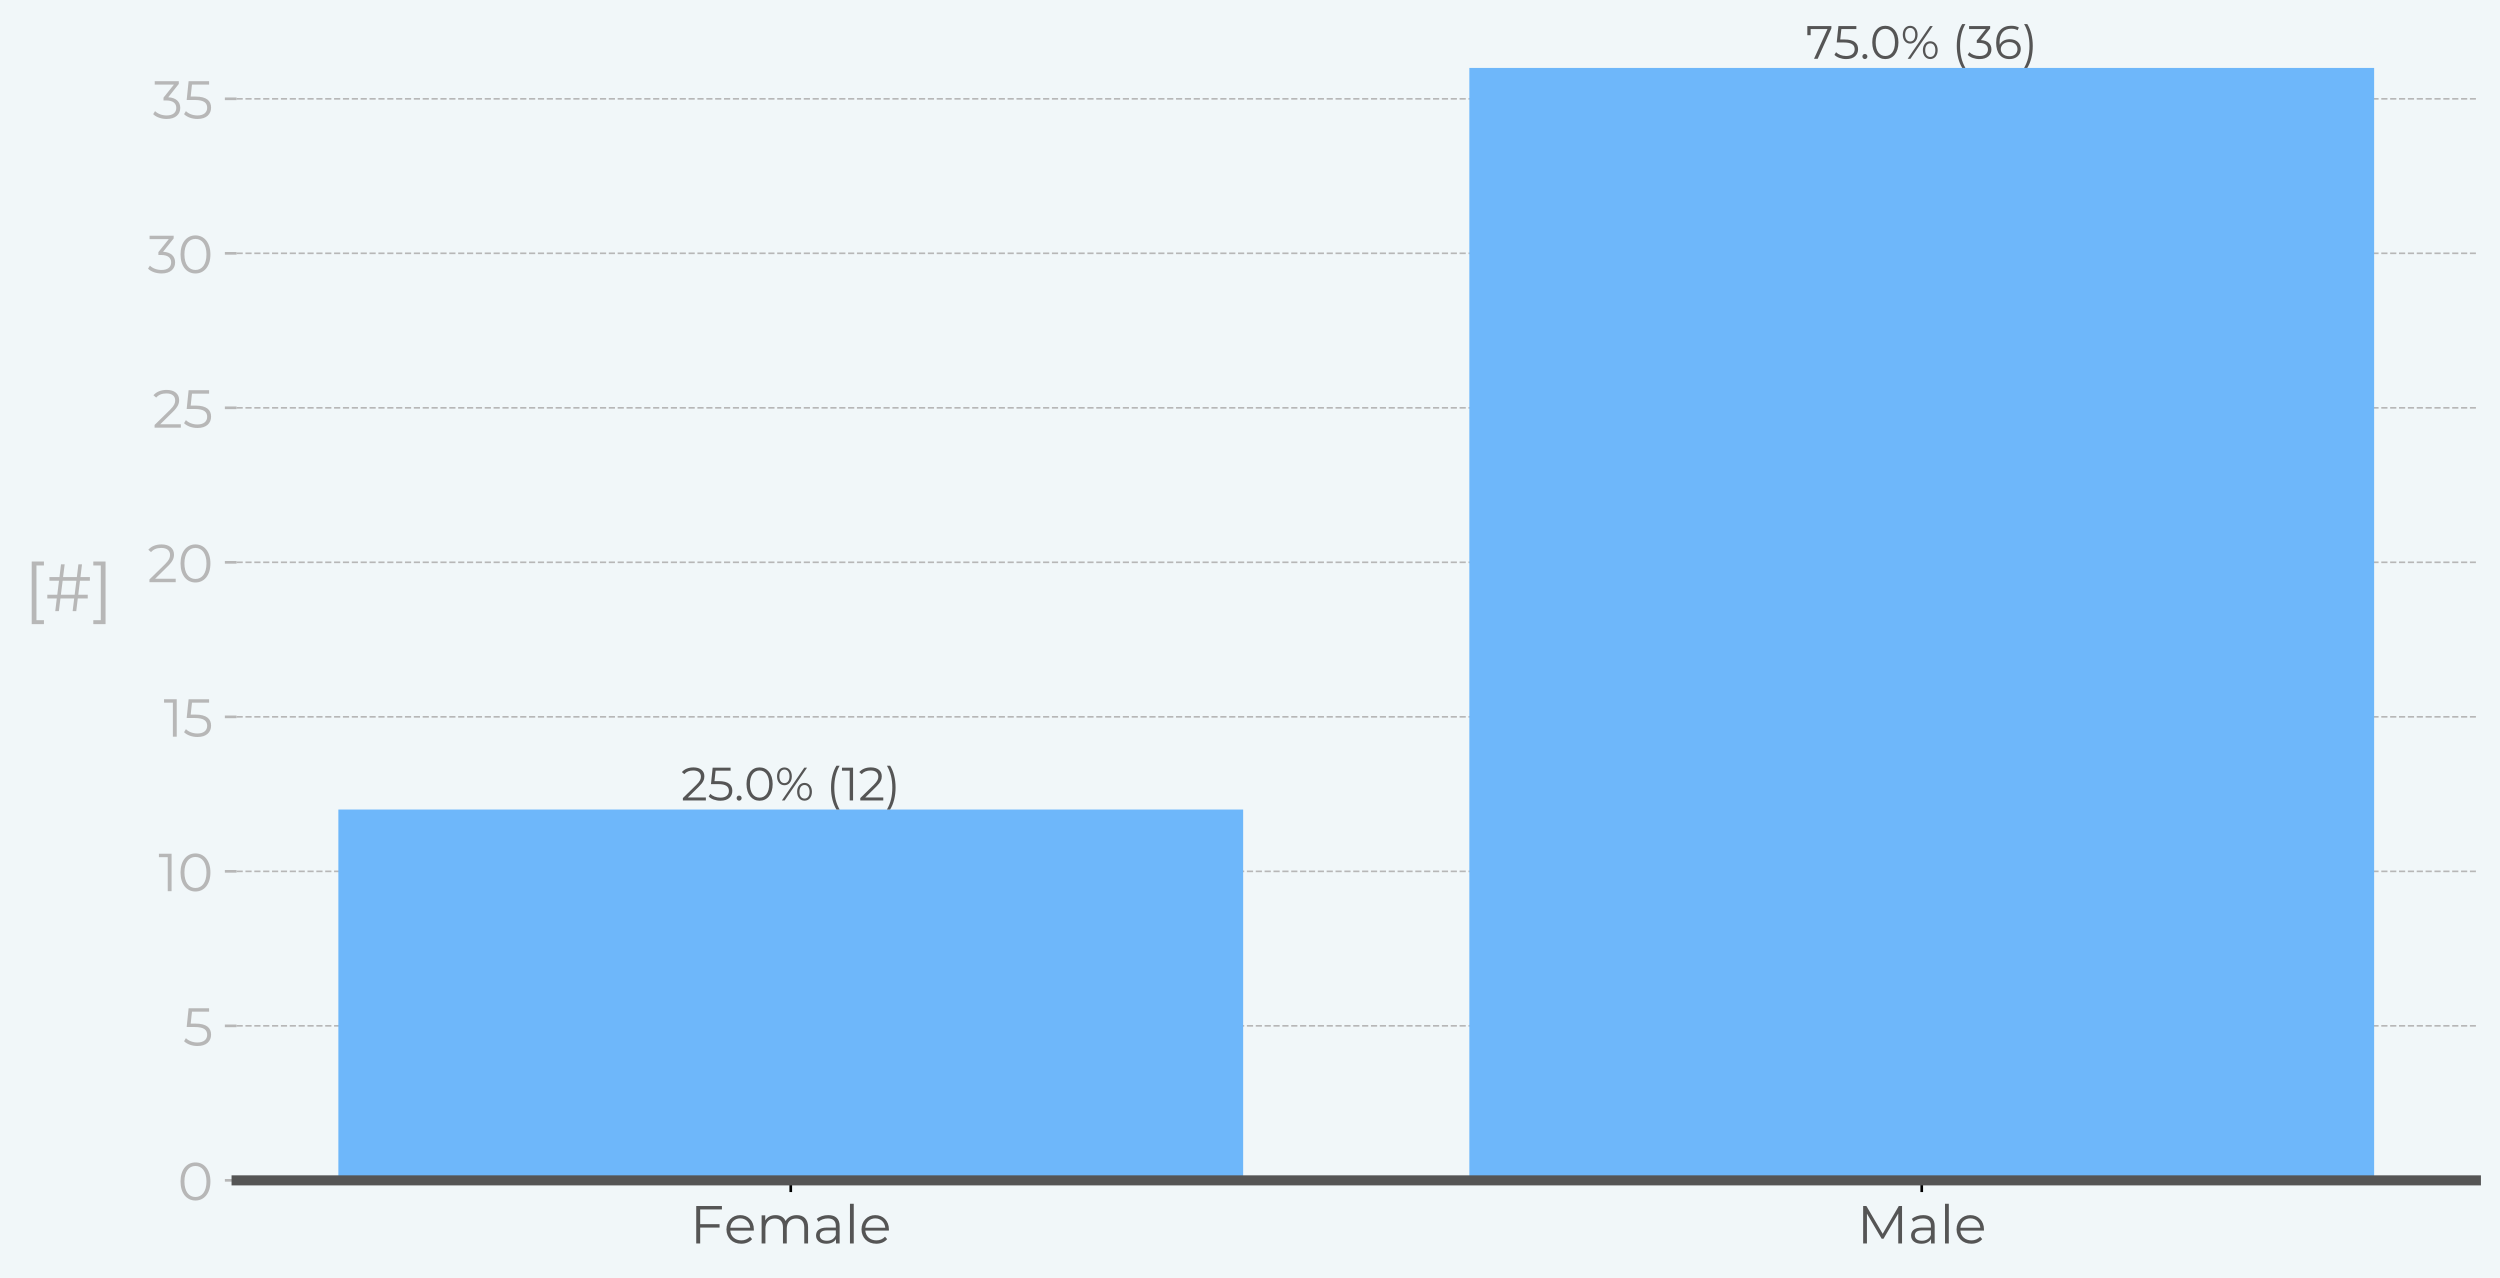
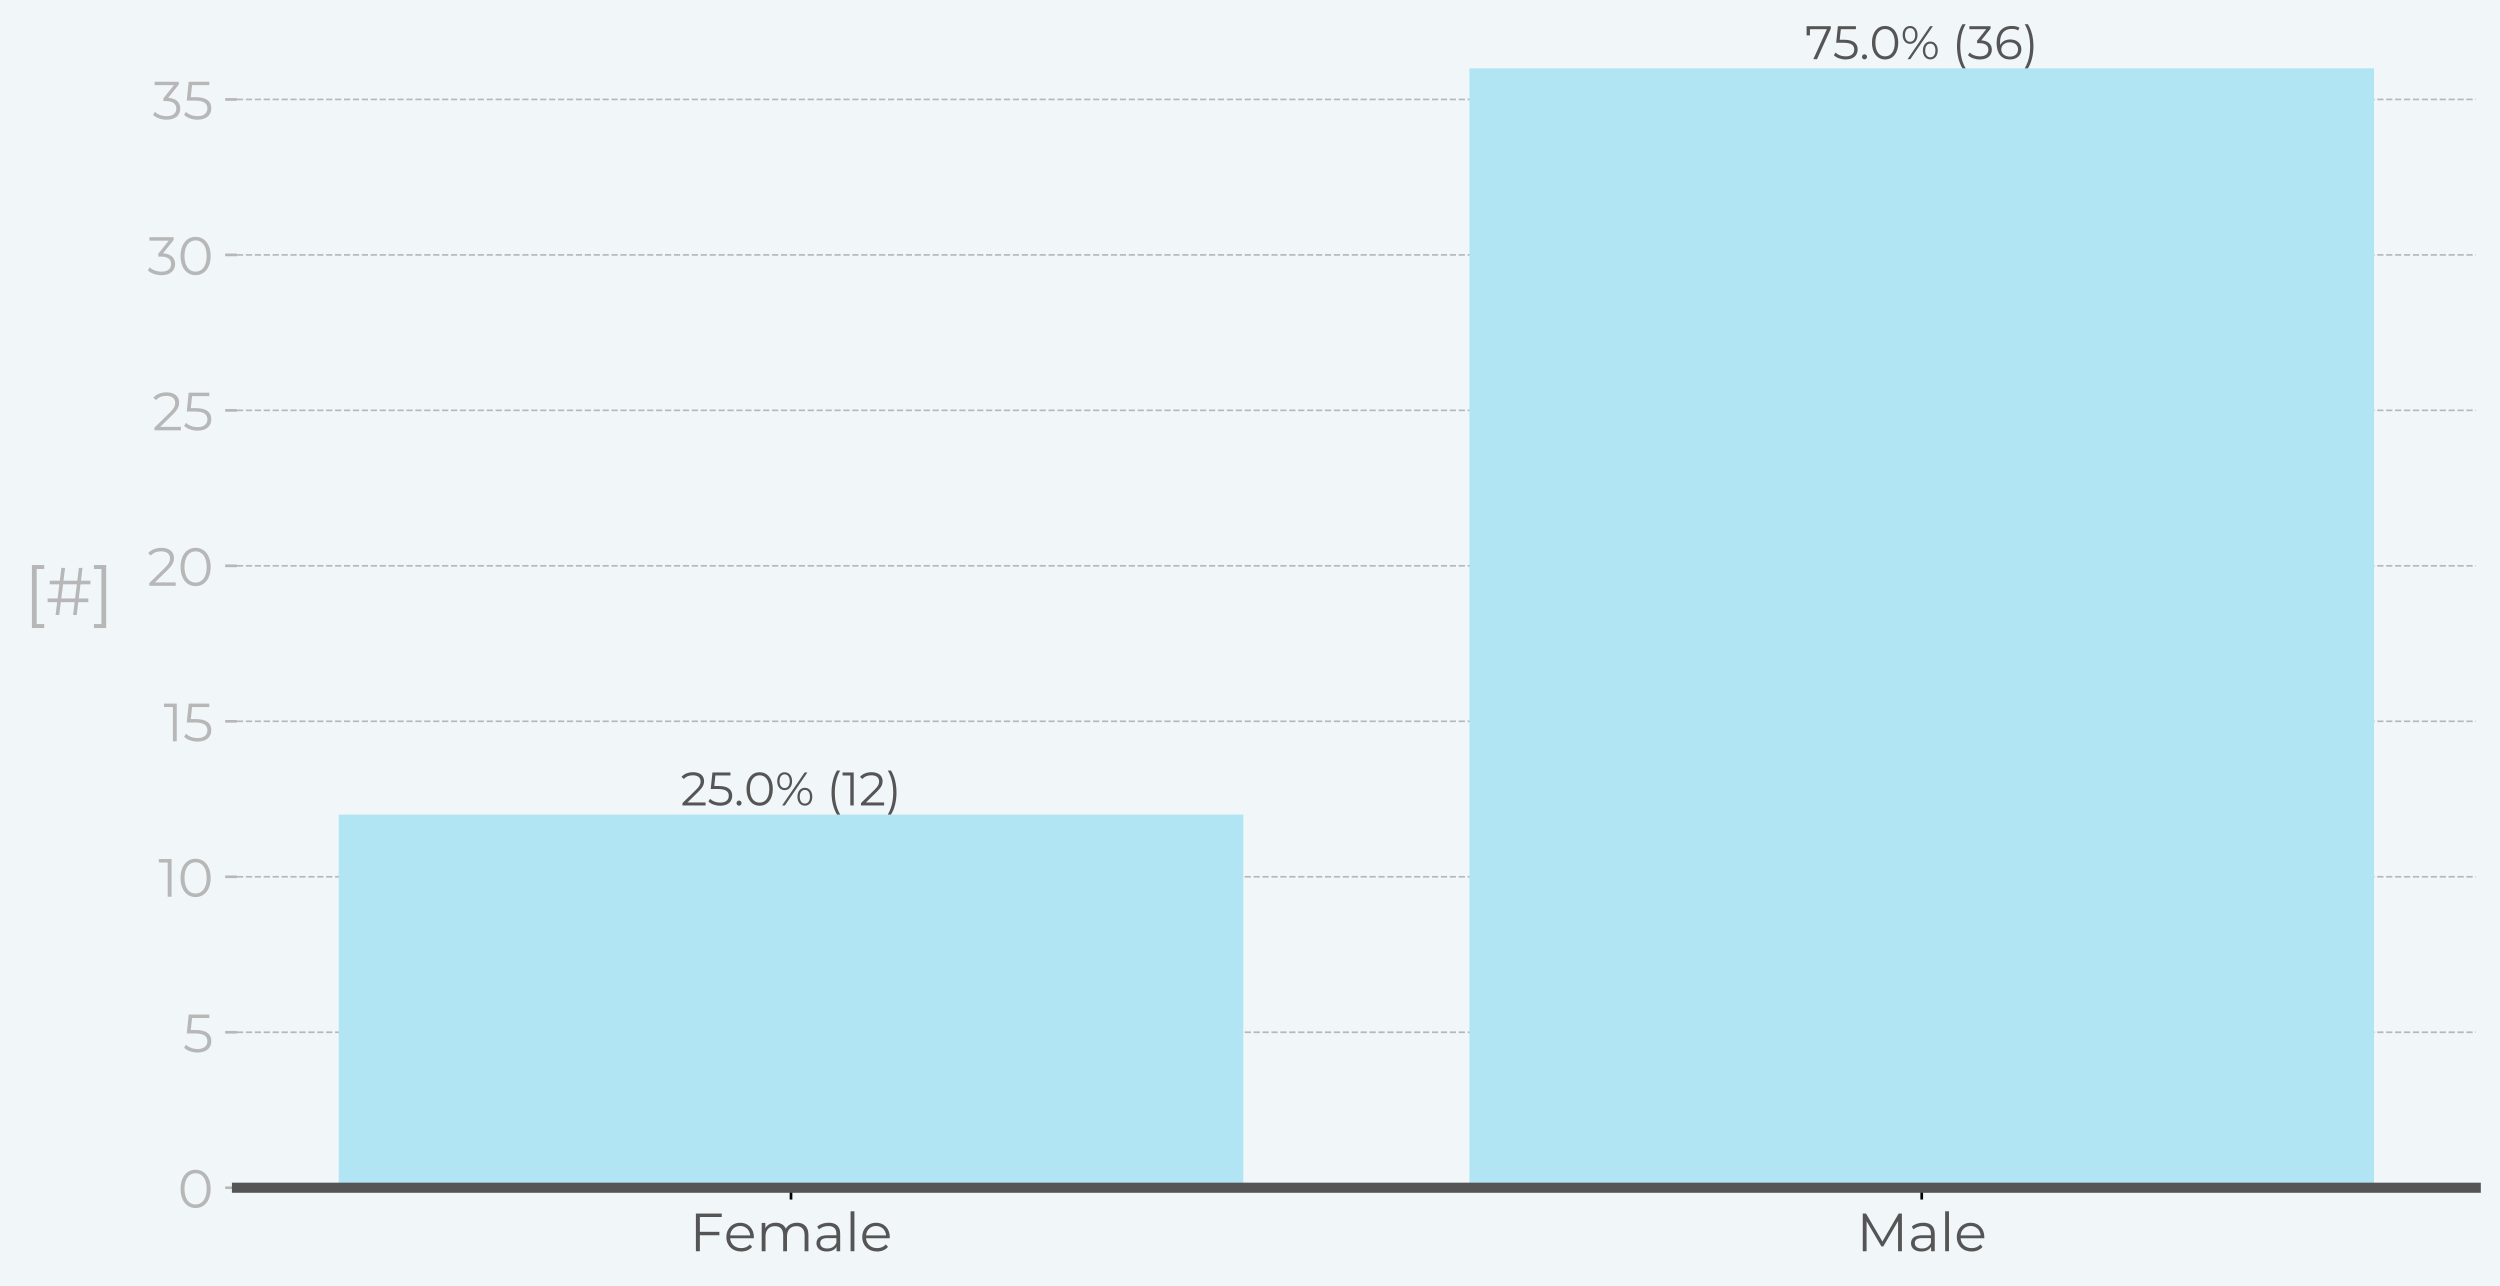
- <svg xmlns="http://www.w3.org/2000/svg" xmlns:xlink="http://www.w3.org/1999/xlink" width="747.539pt" height="382.123pt" viewBox="0 0 747.539 382.123" version="1.1">
+ <svg xmlns="http://www.w3.org/2000/svg" xmlns:xlink="http://www.w3.org/1999/xlink" width="742.895pt" height="382.123pt" viewBox="0 0 742.895 382.123" version="1.1">
  <defs>
    <style type="text/css">*{stroke-linejoin: round; stroke-linecap: butt}</style>
  </defs>
  <g id="figure_1">
    <g id="patch_1">
-       <path d="M 0 382.123  L 747.539 382.123  L 747.539 0  L 0 0  z " style="fill: #f1f7f9" />
+       <path d="M 0 382.123  L 742.895 382.123  L 742.895 0  L 0 0  z " style="fill: #f1f7f9" />
    </g>
    <g id="axes_1">
      <g id="patch_2">
-         <path d="M 70.739 352.945  L 740.339 352.945  L 740.339 20.305  L 70.739 20.305  z " style="fill: #f1f7f9" />
+         <path d="M 70.415 352.945  L 735.695 352.945  L 735.695 20.305  L 70.415 20.305  z " style="fill: #f1f7f9" />
      </g>
      <g id="matplotlib.axis_1">
        <g id="xtick_1">
          <g id="line2d_1">
            <defs>
-               <path id="m827f526ce4" d="M 0 0  L 0 3.5  " style="stroke: #000000; stroke-width: 0.8" />
+               <path id="md3ff2cdfd8" d="M 0 0  L 0 3.5  " style="stroke: #000000; stroke-width: 0.8" />
            </defs>
            <g>
-               <use xlink:href="#m827f526ce4" x="236.448" y="352.945" style="stroke: #000000; stroke-width: 0.8" />
+               <use xlink:href="#md3ff2cdfd8" x="235.055" y="352.945" style="stroke: #000000; stroke-width: 0.8" />
            </g>
          </g>
          <g id="text_1">
-             <g style="fill: #555555" transform="translate(206.3591 371.8178)scale(0.16 -0.16)">
+             <g style="fill: #555555" transform="translate(204.966 371.8178)scale(0.16 -0.16)">
              <defs>
                <path id="Montserrat-Regular-46" d="M 3802 4070  L 3802 4480  L 730 4480  L 730 0  L 1203 0  L 1203 1901  L 3520 1901  L 3520 2310  L 1203 2310  L 1203 4070  L 3802 4070  z " transform="scale(0.015625)" />
                <path id="Montserrat-Regular-65" d="M 3571 1683  C 3571 2694 2886 3392 1939 3392  C 992 3392 294 2682 294 1683  C 294 685 1011 -32 2061 -32  C 2592 -32 3059 160 3360 518  L 3104 813  C 2848 518 2483 371 2074 371  C 1338 371 800 838 749 1542  L 3565 1542  C 3565 1594 3571 1645 3571 1683  z M 1939 3002  C 2598 3002 3078 2541 3136 1882  L 749 1882  C 806 2541 1286 3002 1939 3002  z " transform="scale(0.015625)" />
                <path id="Montserrat-Regular-6d" d="M 4832 3392  C 4224 3392 3744 3117 3501 2682  C 3296 3155 2861 3392 2304 3392  C 1741 3392 1306 3155 1069 2752  L 1069 3366  L 634 3366  L 634 0  L 1088 0  L 1088 1766  C 1088 2534 1530 2982 2214 2982  C 2829 2982 3187 2618 3187 1907  L 3187 0  L 3642 0  L 3642 1766  C 3642 2534 4077 2982 4768 2982  C 5376 2982 5734 2618 5734 1907  L 5734 0  L 6189 0  L 6189 1952  C 6189 2918 5651 3392 4832 3392  z " transform="scale(0.015625)" />
                <path id="Montserrat-Regular-61" d="M 1811 3392  C 1280 3392 781 3226 442 2938  L 646 2598  C 922 2842 1331 2995 1766 2995  C 2394 2995 2720 2682 2720 2106  L 2720 1901  L 1651 1901  C 685 1901 352 1466 352 947  C 352 365 819 -32 1581 -32  C 2138 -32 2534 179 2739 525  L 2739 0  L 3174 0  L 3174 2086  C 3174 2957 2682 3392 1811 3392  z M 1651 326  C 1114 326 800 570 800 960  C 800 1306 1011 1562 1664 1562  L 2720 1562  L 2720 1011  C 2541 570 2163 326 1651 326  z " transform="scale(0.015625)" />
                <path id="Montserrat-Regular-6c" d="M 634 0  L 1088 0  L 1088 4749  L 634 4749  L 634 0  z " transform="scale(0.015625)" />
              </defs>
              <use xlink:href="#Montserrat-Regular-46" />
              <use xlink:href="#Montserrat-Regular-65" x="63.3" />
              <use xlink:href="#Montserrat-Regular-6d" x="123.7" />
              <use xlink:href="#Montserrat-Regular-61" x="229.8" />
              <use xlink:href="#Montserrat-Regular-6c" x="288.8" />
              <use xlink:href="#Montserrat-Regular-65" x="315.7" />
            </g>
          </g>
        </g>
        <g id="xtick_2">
          <g id="line2d_2">
            <g>
-               <use xlink:href="#m827f526ce4" x="574.63" y="352.945" style="stroke: #000000; stroke-width: 0.8" />
+               <use xlink:href="#md3ff2cdfd8" x="571.055" y="352.945" style="stroke: #000000; stroke-width: 0.8" />
            </g>
          </g>
          <g id="text_2">
-             <g style="fill: #555555" transform="translate(555.2847 371.8178)scale(0.16 -0.16)">
+             <g style="fill: #555555" transform="translate(551.7097 371.8178)scale(0.16 -0.16)">
              <defs>
                <path id="Montserrat-Regular-4d" d="M 4992 4480  L 3066 1158  L 1120 4480  L 730 4480  L 730 0  L 1184 0  L 1184 3565  L 2944 570  L 3168 570  L 4928 3584  L 4928 0  L 5382 0  L 5382 4480  L 4992 4480  z " transform="scale(0.015625)" />
              </defs>
              <use xlink:href="#Montserrat-Regular-4d" />
              <use xlink:href="#Montserrat-Regular-61" x="95.5" />
              <use xlink:href="#Montserrat-Regular-6c" x="154.5" />
              <use xlink:href="#Montserrat-Regular-65" x="181.4" />
            </g>
          </g>
        </g>
      </g>
      <g id="matplotlib.axis_2">
        <g id="ytick_1">
          <g id="line2d_3">
-             <path d="M 70.739 352.945  L 740.339 352.945  " clip-path="url(#pac9a6637bc)" style="fill: none; stroke-dasharray: 1.85,0.8; stroke-dashoffset: 0; stroke: #b7b7b7; stroke-width: 0.5" />
+             <path d="M 70.415 352.945  L 735.695 352.945  " clip-path="url(#pac025c67f1)" style="fill: none; stroke-dasharray: 1.85,0.8; stroke-dashoffset: 0; stroke: #b7b7b7; stroke-width: 0.5" />
          </g>
          <g id="line2d_4">
            <defs>
-               <path id="mdcfb327515" d="M 0 0  L -3.5 0  " style="stroke: #b7b7b7; stroke-width: 0.8" />
+               <path id="m637416789b" d="M 0 0  L -3.5 0  " style="stroke: #b7b7b7; stroke-width: 0.8" />
            </defs>
            <g>
-               <use xlink:href="#mdcfb327515" x="70.739" y="352.945" style="fill: #b7b7b7; stroke: #b7b7b7; stroke-width: 0.8" />
+               <use xlink:href="#m637416789b" x="70.415" y="352.945" style="fill: #b7b7b7; stroke: #b7b7b7; stroke-width: 0.8" />
            </g>
          </g>
          <g id="text_3">
-             <g style="fill: #b7b7b7" transform="translate(53.14625 358.8816)scale(0.16 -0.16)">
+             <g style="fill: #b7b7b7" transform="translate(52.82225 358.8816)scale(0.16 -0.16)">
              <defs>
                <path id="Montserrat-Regular-30" d="M 2118 -38  C 3155 -38 3910 813 3910 2240  C 3910 3667 3155 4518 2118 4518  C 1082 4518 333 3667 333 2240  C 333 813 1082 -38 2118 -38  z M 2118 384  C 1338 384 800 1043 800 2240  C 800 3437 1338 4096 2118 4096  C 2899 4096 3437 3437 3437 2240  C 3437 1043 2899 384 2118 384  z " transform="scale(0.015625)" />
              </defs>
              <use xlink:href="#Montserrat-Regular-30" />
            </g>
          </g>
        </g>
        <g id="ytick_2">
          <g id="line2d_5">
-             <path d="M 70.739 306.745  L 740.339 306.745  " clip-path="url(#pac9a6637bc)" style="fill: none; stroke-dasharray: 1.85,0.8; stroke-dashoffset: 0; stroke: #b7b7b7; stroke-width: 0.5" />
+             <path d="M 70.415 306.745  L 735.695 306.745  " clip-path="url(#pac025c67f1)" style="fill: none; stroke-dasharray: 1.85,0.8; stroke-dashoffset: 0; stroke: #b7b7b7; stroke-width: 0.5" />
          </g>
          <g id="line2d_6">
            <g>
-               <use xlink:href="#mdcfb327515" x="70.739" y="306.745" style="fill: #b7b7b7; stroke: #b7b7b7; stroke-width: 0.8" />
+               <use xlink:href="#m637416789b" x="70.415" y="306.745" style="fill: #b7b7b7; stroke: #b7b7b7; stroke-width: 0.8" />
            </g>
          </g>
          <g id="text_4">
-             <g style="fill: #b7b7b7" transform="translate(54.68375 312.6816)scale(0.16 -0.16)">
+             <g style="fill: #b7b7b7" transform="translate(54.35975 312.6816)scale(0.16 -0.16)">
              <defs>
                <path id="Montserrat-Regular-35" d="M 1510 2643  L 934 2643  L 1088 4070  L 3136 4070  L 3136 4480  L 685 4480  L 454 2234  L 1408 2234  C 2547 2234 2906 1875 2906 1299  C 2906 755 2502 384 1741 384  C 1165 384 653 602 365 902  L 141 538  C 486 186 1101 -38 1747 -38  C 2842 -38 3373 557 3373 1318  C 3373 2112 2861 2643 1510 2643  z " transform="scale(0.015625)" />
              </defs>
              <use xlink:href="#Montserrat-Regular-35" />
            </g>
          </g>
        </g>
        <g id="ytick_3">
          <g id="line2d_7">
-             <path d="M 70.739 260.545  L 740.339 260.545  " clip-path="url(#pac9a6637bc)" style="fill: none; stroke-dasharray: 1.85,0.8; stroke-dashoffset: 0; stroke: #b7b7b7; stroke-width: 0.5" />
+             <path d="M 70.415 260.545  L 735.695 260.545  " clip-path="url(#pac025c67f1)" style="fill: none; stroke-dasharray: 1.85,0.8; stroke-dashoffset: 0; stroke: #b7b7b7; stroke-width: 0.5" />
          </g>
          <g id="line2d_8">
            <g>
-               <use xlink:href="#mdcfb327515" x="70.739" y="260.545" style="fill: #b7b7b7; stroke: #b7b7b7; stroke-width: 0.8" />
+               <use xlink:href="#m637416789b" x="70.415" y="260.545" style="fill: #b7b7b7; stroke: #b7b7b7; stroke-width: 0.8" />
            </g>
          </g>
          <g id="text_5">
-             <g style="fill: #b7b7b7" transform="translate(47.37125 266.4816)scale(0.16 -0.16)">
+             <g style="fill: #b7b7b7" transform="translate(47.04725 266.4816)scale(0.16 -0.16)">
              <defs>
                <path id="Montserrat-Regular-31" d="M 58 4480  L 58 4070  L 1114 4070  L 1114 0  L 1574 0  L 1574 4480  L 58 4480  z " transform="scale(0.015625)" />
              </defs>
              <use xlink:href="#Montserrat-Regular-31" />
              <use xlink:href="#Montserrat-Regular-30" x="36.1" />
            </g>
          </g>
        </g>
        <g id="ytick_4">
          <g id="line2d_9">
-             <path d="M 70.739 214.345  L 740.339 214.345  " clip-path="url(#pac9a6637bc)" style="fill: none; stroke-dasharray: 1.85,0.8; stroke-dashoffset: 0; stroke: #b7b7b7; stroke-width: 0.5" />
+             <path d="M 70.415 214.345  L 735.695 214.345  " clip-path="url(#pac025c67f1)" style="fill: none; stroke-dasharray: 1.85,0.8; stroke-dashoffset: 0; stroke: #b7b7b7; stroke-width: 0.5" />
          </g>
          <g id="line2d_10">
            <g>
-               <use xlink:href="#mdcfb327515" x="70.739" y="214.345" style="fill: #b7b7b7; stroke: #b7b7b7; stroke-width: 0.8" />
+               <use xlink:href="#m637416789b" x="70.415" y="214.345" style="fill: #b7b7b7; stroke: #b7b7b7; stroke-width: 0.8" />
            </g>
          </g>
          <g id="text_6">
-             <g style="fill: #b7b7b7" transform="translate(48.90875 220.2816)scale(0.16 -0.16)">
+             <g style="fill: #b7b7b7" transform="translate(48.58475 220.2816)scale(0.16 -0.16)">
              <use xlink:href="#Montserrat-Regular-31" />
              <use xlink:href="#Montserrat-Regular-35" x="36.1" />
            </g>
          </g>
        </g>
        <g id="ytick_5">
          <g id="line2d_11">
-             <path d="M 70.739 168.145  L 740.339 168.145  " clip-path="url(#pac9a6637bc)" style="fill: none; stroke-dasharray: 1.85,0.8; stroke-dashoffset: 0; stroke: #b7b7b7; stroke-width: 0.5" />
+             <path d="M 70.415 168.145  L 735.695 168.145  " clip-path="url(#pac025c67f1)" style="fill: none; stroke-dasharray: 1.85,0.8; stroke-dashoffset: 0; stroke: #b7b7b7; stroke-width: 0.5" />
          </g>
          <g id="line2d_12">
            <g>
-               <use xlink:href="#mdcfb327515" x="70.739" y="168.145" style="fill: #b7b7b7; stroke: #b7b7b7; stroke-width: 0.8" />
+               <use xlink:href="#m637416789b" x="70.415" y="168.145" style="fill: #b7b7b7; stroke: #b7b7b7; stroke-width: 0.8" />
            </g>
          </g>
          <g id="text_7">
-             <g style="fill: #b7b7b7" transform="translate(44.05875 174.0816)scale(0.16 -0.16)">
+             <g style="fill: #b7b7b7" transform="translate(43.73475 174.0816)scale(0.16 -0.16)">
              <defs>
                <path id="Montserrat-Regular-32" d="M 928 410  L 2451 1907  C 3053 2496 3187 2880 3187 3309  C 3187 4058 2611 4518 1702 4518  C 1018 4518 461 4288 115 3878  L 442 3597  C 736 3936 1139 4096 1664 4096  C 2349 4096 2714 3776 2714 3258  C 2714 2950 2618 2650 2112 2150  L 250 326  L 250 0  L 3392 0  L 3392 410  L 928 410  z " transform="scale(0.015625)" />
              </defs>
              <use xlink:href="#Montserrat-Regular-32" />
              <use xlink:href="#Montserrat-Regular-30" x="56.8" />
            </g>
          </g>
        </g>
        <g id="ytick_6">
          <g id="line2d_13">
-             <path d="M 70.739 121.945  L 740.339 121.945  " clip-path="url(#pac9a6637bc)" style="fill: none; stroke-dasharray: 1.85,0.8; stroke-dashoffset: 0; stroke: #b7b7b7; stroke-width: 0.5" />
+             <path d="M 70.415 121.945  L 735.695 121.945  " clip-path="url(#pac025c67f1)" style="fill: none; stroke-dasharray: 1.85,0.8; stroke-dashoffset: 0; stroke: #b7b7b7; stroke-width: 0.5" />
          </g>
          <g id="line2d_14">
            <g>
-               <use xlink:href="#mdcfb327515" x="70.739" y="121.945" style="fill: #b7b7b7; stroke: #b7b7b7; stroke-width: 0.8" />
+               <use xlink:href="#m637416789b" x="70.415" y="121.945" style="fill: #b7b7b7; stroke: #b7b7b7; stroke-width: 0.8" />
            </g>
          </g>
          <g id="text_8">
-             <g style="fill: #b7b7b7" transform="translate(45.59625 127.8816)scale(0.16 -0.16)">
+             <g style="fill: #b7b7b7" transform="translate(45.27225 127.8816)scale(0.16 -0.16)">
              <use xlink:href="#Montserrat-Regular-32" />
              <use xlink:href="#Montserrat-Regular-35" x="56.8" />
            </g>
          </g>
        </g>
        <g id="ytick_7">
          <g id="line2d_15">
-             <path d="M 70.739 75.745  L 740.339 75.745  " clip-path="url(#pac9a6637bc)" style="fill: none; stroke-dasharray: 1.85,0.8; stroke-dashoffset: 0; stroke: #b7b7b7; stroke-width: 0.5" />
+             <path d="M 70.415 75.745  L 735.695 75.745  " clip-path="url(#pac025c67f1)" style="fill: none; stroke-dasharray: 1.85,0.8; stroke-dashoffset: 0; stroke: #b7b7b7; stroke-width: 0.5" />
          </g>
          <g id="line2d_16">
            <g>
-               <use xlink:href="#mdcfb327515" x="70.739" y="75.745" style="fill: #b7b7b7; stroke: #b7b7b7; stroke-width: 0.8" />
+               <use xlink:href="#m637416789b" x="70.415" y="75.745" style="fill: #b7b7b7; stroke: #b7b7b7; stroke-width: 0.8" />
            </g>
          </g>
          <g id="text_9">
-             <g style="fill: #b7b7b7" transform="translate(44.12125 81.68156)scale(0.16 -0.16)">
+             <g style="fill: #b7b7b7" transform="translate(43.79725 81.68156)scale(0.16 -0.16)">
              <defs>
                <path id="Montserrat-Regular-33" d="M 1856 2560  L 3123 4154  L 3123 4480  L 243 4480  L 243 4070  L 2534 4070  L 1293 2515  L 1293 2176  L 1613 2176  C 2445 2176 2822 1824 2822 1286  C 2822 730 2413 384 1670 384  C 1088 384 570 602 282 902  L 58 538  C 403 186 1024 -38 1670 -38  C 2752 -38 3296 538 3296 1286  C 3296 2003 2816 2509 1856 2560  z " transform="scale(0.015625)" />
              </defs>
              <use xlink:href="#Montserrat-Regular-33" />
              <use xlink:href="#Montserrat-Regular-30" x="56.4" />
            </g>
          </g>
        </g>
        <g id="ytick_8">
          <g id="line2d_17">
-             <path d="M 70.739 29.545  L 740.339 29.545  " clip-path="url(#pac9a6637bc)" style="fill: none; stroke-dasharray: 1.85,0.8; stroke-dashoffset: 0; stroke: #b7b7b7; stroke-width: 0.5" />
+             <path d="M 70.415 29.545  L 735.695 29.545  " clip-path="url(#pac025c67f1)" style="fill: none; stroke-dasharray: 1.85,0.8; stroke-dashoffset: 0; stroke: #b7b7b7; stroke-width: 0.5" />
          </g>
          <g id="line2d_18">
            <g>
-               <use xlink:href="#mdcfb327515" x="70.739" y="29.545" style="fill: #b7b7b7; stroke: #b7b7b7; stroke-width: 0.8" />
+               <use xlink:href="#m637416789b" x="70.415" y="29.545" style="fill: #b7b7b7; stroke: #b7b7b7; stroke-width: 0.8" />
            </g>
          </g>
          <g id="text_10">
-             <g style="fill: #b7b7b7" transform="translate(45.65875 35.48156)scale(0.16 -0.16)">
+             <g style="fill: #b7b7b7" transform="translate(45.33475 35.48156)scale(0.16 -0.16)">
              <use xlink:href="#Montserrat-Regular-33" />
              <use xlink:href="#Montserrat-Regular-35" x="56.4" />
            </g>
          </g>
        </g>
        <g id="text_11">
          <g style="fill: #b7b7b7" transform="translate(7.2 182.7441)scale(0.2 -0.2)">
            <defs>
              <path id="Montserrat-Regular-5b" d="M 730 -1242  L 1901 -1242  L 1901 -864  L 1184 -864  L 1184 4371  L 1901 4371  L 1901 4749  L 730 4749  L 730 -1242  z " transform="scale(0.015625)" />
              <path id="Montserrat-Regular-23" d="M 4262 2912  L 4262 3264  L 3360 3264  L 3507 4480  L 3162 4480  L 3014 3264  L 1696 3264  L 1850 4480  L 1498 4480  L 1350 3264  L 390 3264  L 390 2912  L 1306 2912  L 1139 1568  L 186 1568  L 186 1216  L 1094 1216  L 947 0  L 1293 0  L 1446 1216  L 2758 1216  L 2611 0  L 2957 0  L 3104 1216  L 4058 1216  L 4058 1568  L 3149 1568  L 3315 2912  L 4262 2912  z M 2803 1568  L 1485 1568  L 1658 2912  L 2970 2912  L 2803 1568  z " transform="scale(0.015625)" />
              <path id="Montserrat-Regular-5d" d="M 1306 -1242  L 1306 4749  L 134 4749  L 134 4371  L 851 4371  L 851 -864  L 134 -864  L 134 -1242  L 1306 -1242  z " transform="scale(0.015625)" />
            </defs>
            <use xlink:href="#Montserrat-Regular-5b" />
            <use xlink:href="#Montserrat-Regular-23" x="31.8" />
            <use xlink:href="#Montserrat-Regular-5d" x="101.4" />
          </g>
        </g>
      </g>
      <g id="patch_3">
-         <path d="M 101.175 352.945  L 371.721 352.945  L 371.721 242.065  L 101.175 242.065  z " clip-path="url(#pac9a6637bc)" style="fill: #6eb7fa" />
+         <path d="M 100.655 352.945  L 369.455 352.945  L 369.455 242.065  L 100.655 242.065  z " clip-path="url(#pac025c67f1)" style="fill: #b1e5f4" />
      </g>
      <g id="patch_4">
-         <path d="M 439.357 352.945  L 709.902 352.945  L 709.902 20.305  L 439.357 20.305  z " clip-path="url(#pac9a6637bc)" style="fill: #6eb7fa" />
+         <path d="M 436.655 352.945  L 705.455 352.945  L 705.455 20.305  L 436.655 20.305  z " clip-path="url(#pac025c67f1)" style="fill: #b1e5f4" />
      </g>
      <g id="text_12">
-         <g style="fill: #555555" transform="translate(203.6452 239.3484)scale(0.14 -0.14)">
+         <g style="fill: #555555" transform="translate(202.2521 239.3484)scale(0.14 -0.14)">
          <defs>
            <path id="Montserrat-Regular-2e" d="M 678 -32  C 864 -32 1024 122 1024 320  C 1024 518 864 666 678 666  C 493 666 339 518 339 320  C 339 122 493 -32 678 -32  z " transform="scale(0.015625)" />
            <path id="Montserrat-Regular-25" d="M 1280 2080  C 1875 2080 2291 2560 2291 3296  C 2291 4032 1875 4512 1280 4512  C 678 4512 269 4026 269 3296  C 269 2566 678 2080 1280 2080  z M 934 0  L 1312 0  L 4371 4480  L 3994 4480  L 934 0  z M 1280 2368  C 858 2368 589 2720 589 3296  C 589 3872 858 4224 1280 4224  C 1696 4224 1971 3878 1971 3296  C 1971 2714 1696 2368 1280 2368  z M 4026 -32  C 4627 -32 5037 454 5037 1184  C 5037 1914 4627 2400 4026 2400  C 3430 2400 3014 1914 3014 1184  C 3014 454 3430 -32 4026 -32  z M 4026 256  C 3610 256 3334 602 3334 1184  C 3334 1766 3610 2112 4026 2112  C 4448 2112 4717 1760 4717 1184  C 4717 608 4448 256 4026 256  z " transform="scale(0.015625)" />
            <path id="Montserrat-Regular-20" transform="scale(0.015625)" />
            <path id="Montserrat-Regular-28" d="M 1408 -1242  L 1843 -1242  C 1338 -365 1114 614 1114 1754  C 1114 2893 1338 3872 1843 4749  L 1408 4749  C 934 3987 666 2931 666 1754  C 666 576 934 -467 1408 -1242  z " transform="scale(0.015625)" />
            <path id="Montserrat-Regular-29" d="M 691 -1242  C 1171 -467 1440 576 1440 1754  C 1440 2931 1171 3987 691 4749  L 256 4749  C 768 3872 992 2893 992 1754  C 992 614 768 -365 256 -1242  L 691 -1242  z " transform="scale(0.015625)" />
          </defs>
          <use xlink:href="#Montserrat-Regular-32" />
          <use xlink:href="#Montserrat-Regular-35" x="56.8" />
          <use xlink:href="#Montserrat-Regular-2e" x="113.4" />
          <use xlink:href="#Montserrat-Regular-30" x="134.6" />
          <use xlink:href="#Montserrat-Regular-25" x="200.8" />
          <use xlink:href="#Montserrat-Regular-20" x="283.7" />
          <use xlink:href="#Montserrat-Regular-28" x="309.9" />
          <use xlink:href="#Montserrat-Regular-31" x="342.8" />
          <use xlink:href="#Montserrat-Regular-32" x="378.9" />
          <use xlink:href="#Montserrat-Regular-29" x="435.7" />
        </g>
      </g>
      <g id="text_13">
-         <g style="fill: #555555" transform="translate(539.9698 17.58844)scale(0.14 -0.14)">
+         <g style="fill: #555555" transform="translate(536.3949 17.58844)scale(0.14 -0.14)">
          <defs>
            <path id="Montserrat-Regular-37" d="M 205 4480  L 205 3232  L 659 3232  L 659 4070  L 2963 4070  L 1120 0  L 1619 0  L 3494 4154  L 3494 4480  L 205 4480  z " transform="scale(0.015625)" />
            <path id="Montserrat-Regular-36" d="M 2189 2682  C 1568 2682 1043 2406 819 1914  C 806 2048 800 2176 800 2278  C 800 3494 1421 4115 2387 4115  C 2720 4115 3027 4058 3258 3904  L 3443 4275  C 3162 4448 2784 4518 2381 4518  C 1165 4518 333 3725 333 2202  C 333 787 979 -38 2170 -38  C 3040 -38 3699 499 3699 1338  C 3699 2157 3078 2682 2189 2682  z M 2150 352  C 1376 352 966 819 966 1312  C 966 1869 1434 2291 2118 2291  C 2810 2291 3245 1914 3245 1325  C 3245 730 2797 352 2150 352  z " transform="scale(0.015625)" />
          </defs>
          <use xlink:href="#Montserrat-Regular-37" />
          <use xlink:href="#Montserrat-Regular-35" x="58.9" />
          <use xlink:href="#Montserrat-Regular-2e" x="115.5" />
          <use xlink:href="#Montserrat-Regular-30" x="136.7" />
          <use xlink:href="#Montserrat-Regular-25" x="202.9" />
          <use xlink:href="#Montserrat-Regular-20" x="285.8" />
          <use xlink:href="#Montserrat-Regular-28" x="312" />
          <use xlink:href="#Montserrat-Regular-33" x="344.9" />
          <use xlink:href="#Montserrat-Regular-36" x="401.3" />
          <use xlink:href="#Montserrat-Regular-29" x="462.2" />
        </g>
      </g>
      <g id="line2d_19">
-         <path d="M 70.739 352.945  L 740.339 352.945  " style="fill: none; stroke: #555555; stroke-width: 3; stroke-linecap: square" />
+         <path d="M 70.415 352.945  L 735.695 352.945  " style="fill: none; stroke: #555555; stroke-width: 3; stroke-linecap: square" />
      </g>
    </g>
  </g>
  <defs>
-     <clipPath id="pac9a6637bc">
-       <rect x="70.739" y="20.305" width="669.6" height="332.64" />
+     <clipPath id="pac025c67f1">
+       <rect x="70.415" y="20.305" width="665.28" height="332.64" />
    </clipPath>
  </defs>
</svg>
